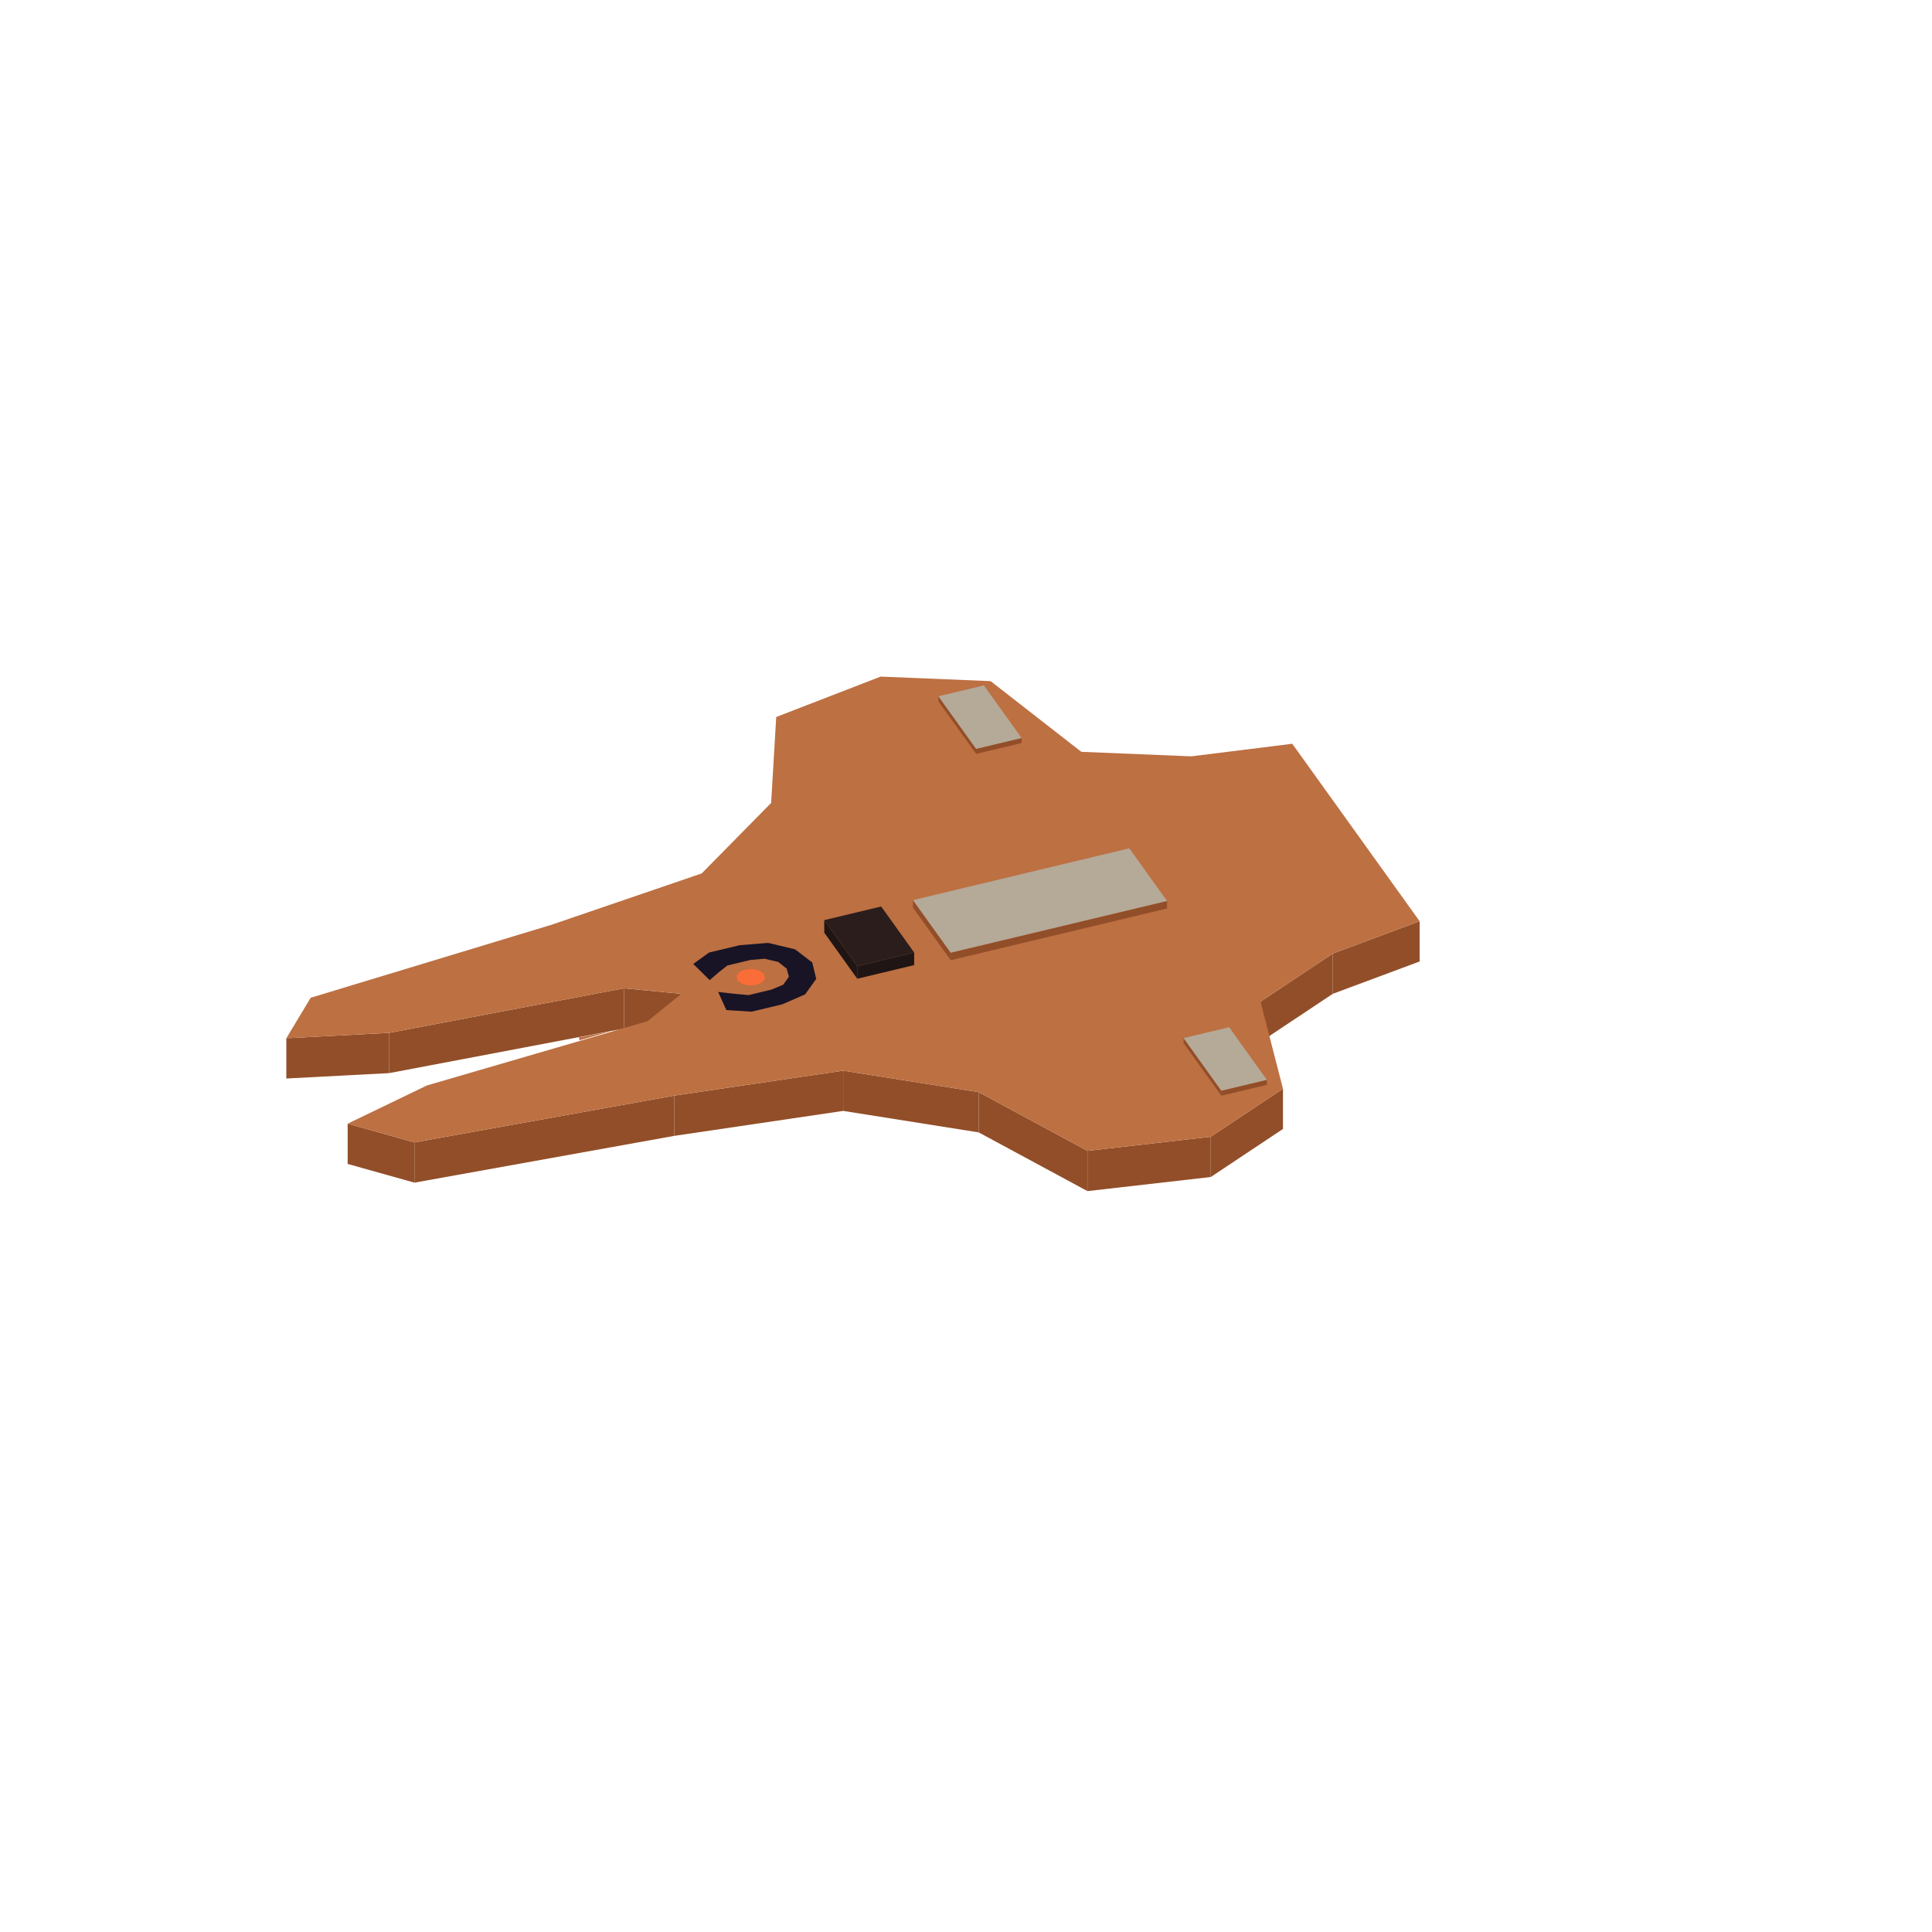
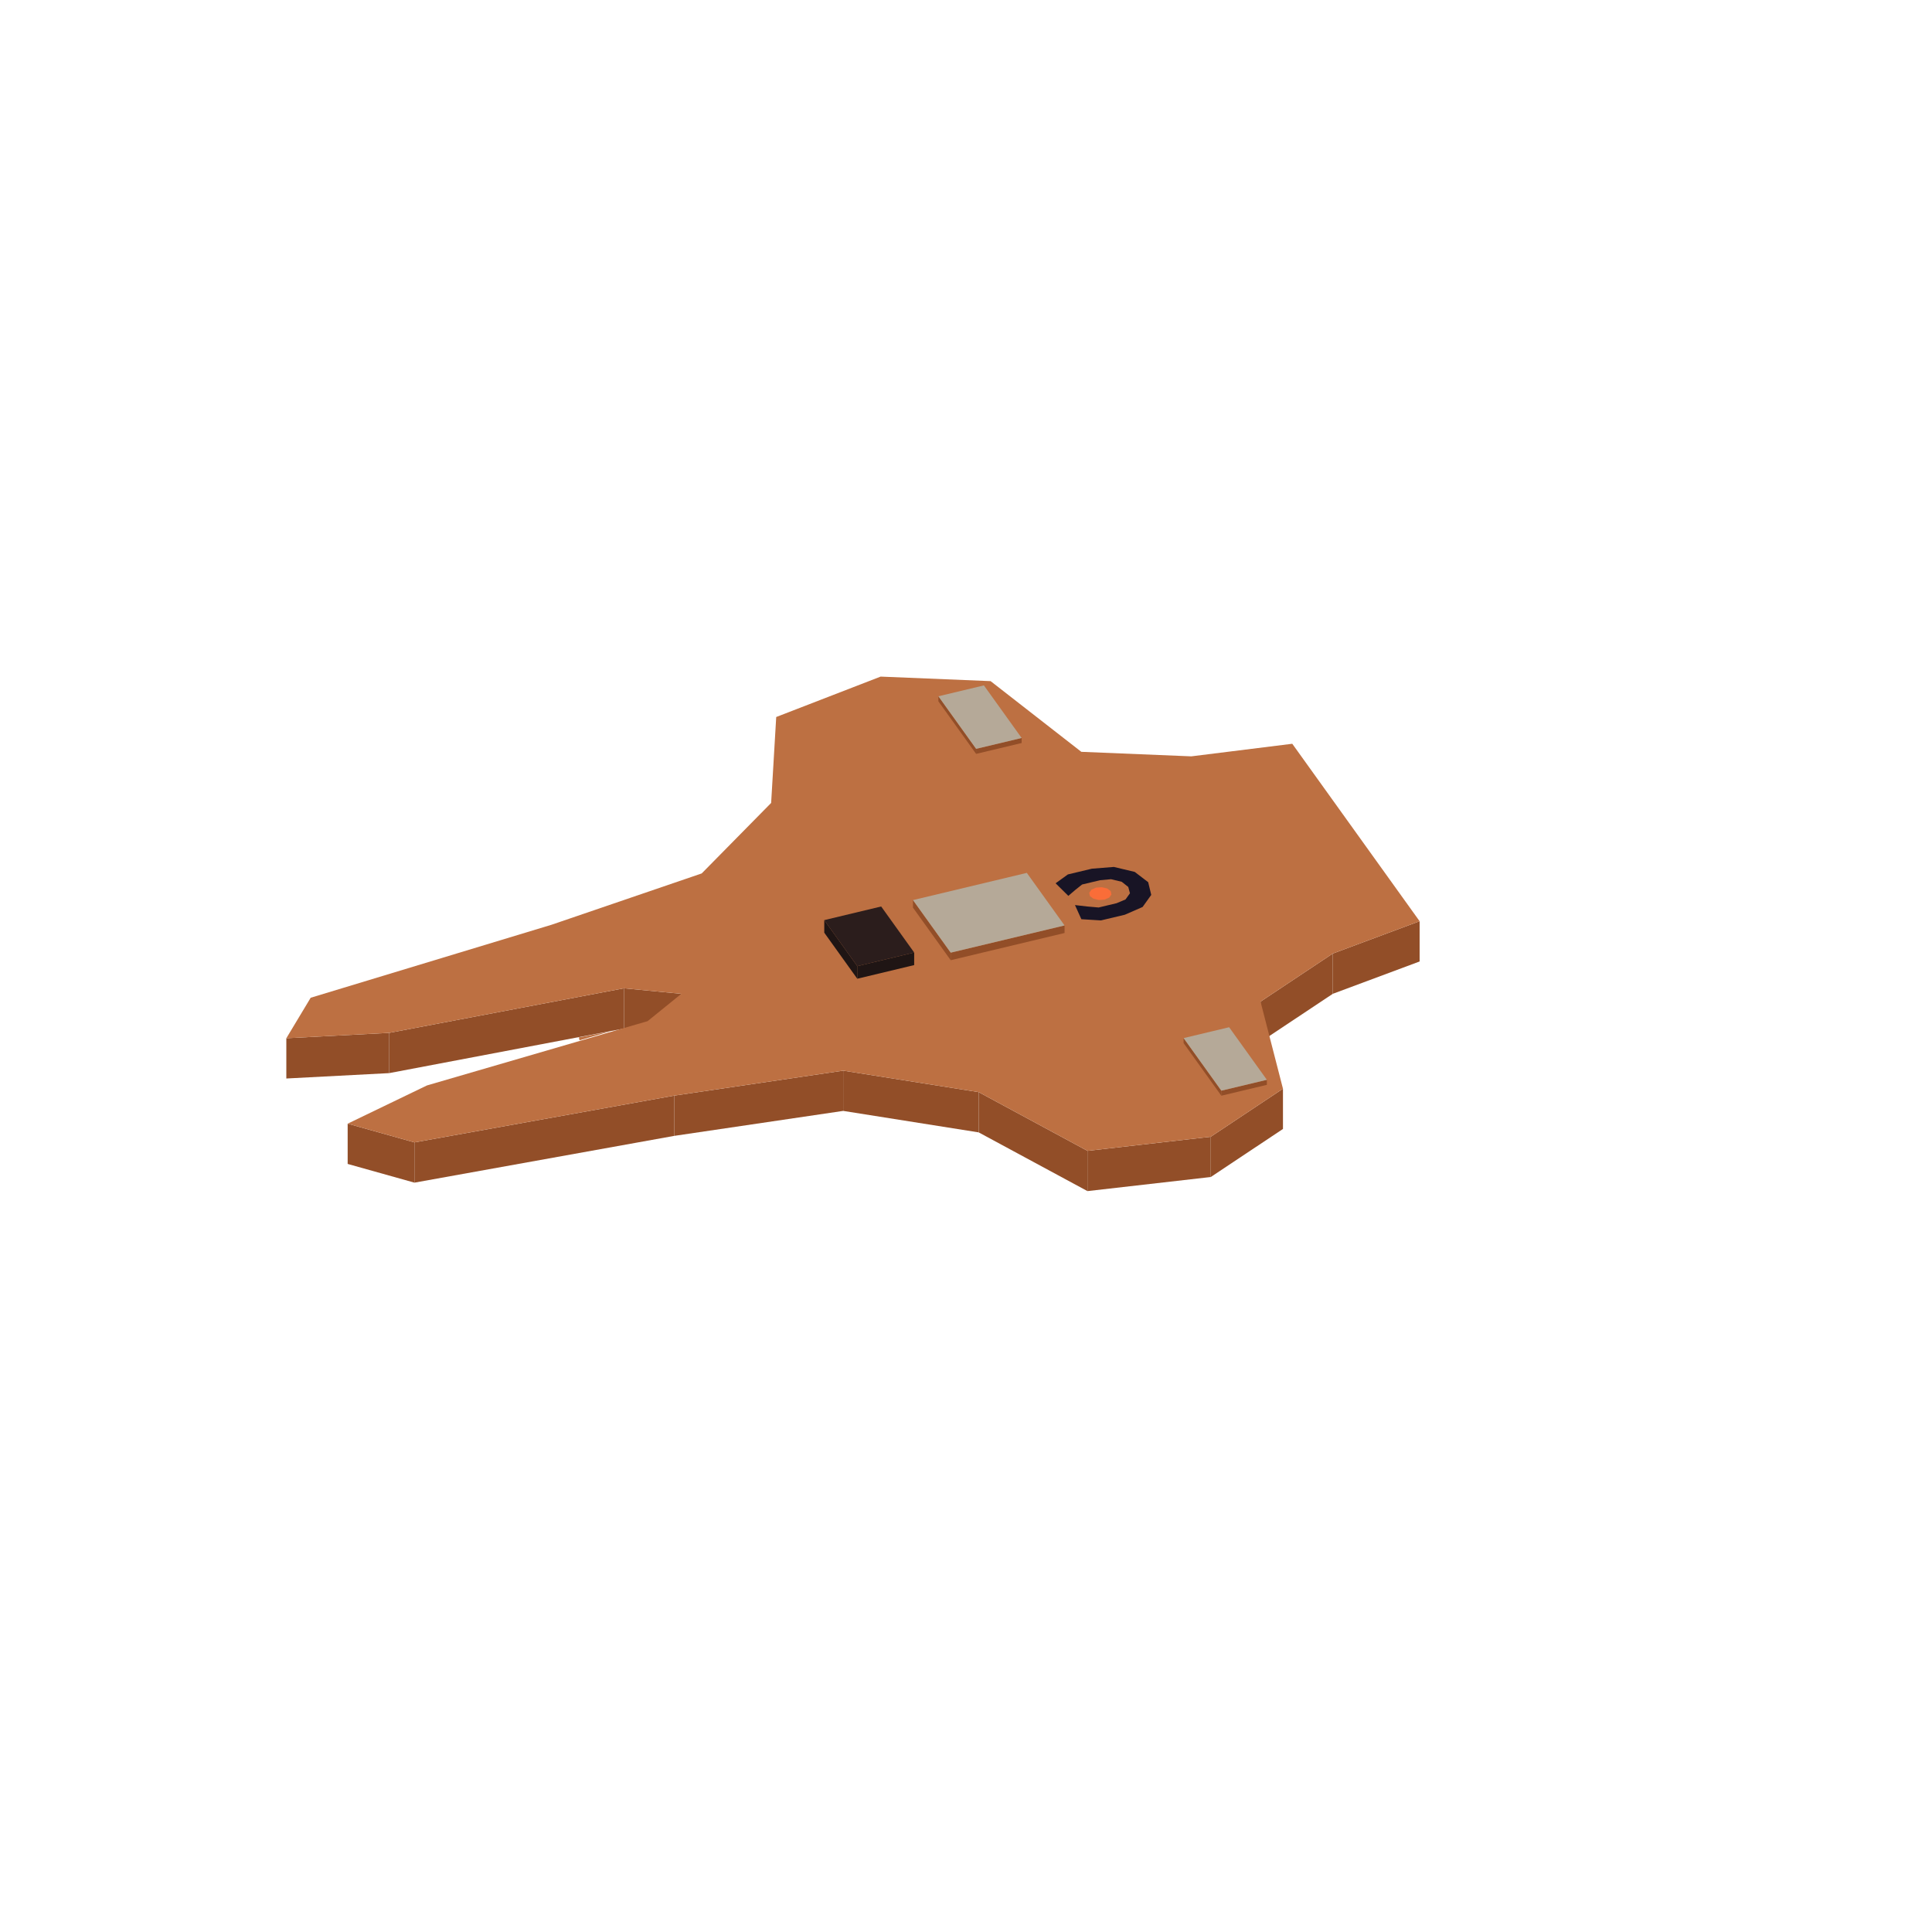
<svg xmlns="http://www.w3.org/2000/svg" width="168" height="168" viewBox="0 0 384 384">
  <polygon fill="#bd7042" points="115.05,206.19 121.25,205.00 115.19,206.77" />
  <polygon fill="#924e28" points="124.03,196.43 135.42,197.53 135.42,205.53 124.03,204.43" />
  <polygon fill="#924e28" points="77.36,205.29 124.03,196.43 124.03,204.43 77.36,213.29" />
  <polygon fill="#924e28" points="56.91,206.36 77.36,205.29 77.36,213.29 56.91,214.36" />
  <polygon fill="#924e28" points="264.90,189.53 282.16,183.10 282.16,191.10 264.90,197.53" />
  <polygon fill="#924e28" points="250.54,199.08 264.90,189.53 264.90,197.53 250.54,207.08" />
  <polygon fill="#924e28" points="240.65,225.94 255.00,216.39 255.00,224.39 240.65,233.94" />
  <polygon fill="#924e28" points="216.14,228.74 240.65,225.94 240.65,233.94 216.14,236.74" />
  <polygon fill="#924e28" points="194.52,217.07 216.14,228.74 216.14,236.74 194.52,225.07" />
  <polygon fill="#924e28" points="167.59,212.80 194.52,217.07 194.52,225.07 167.59,220.80" />
  <polygon fill="#924e28" points="134.03,217.76 167.59,212.80 167.59,220.80 134.03,225.76" />
  <polygon fill="#924e28" points="82.37,227.06 134.03,217.76 134.03,225.76 82.37,235.06" />
  <polygon fill="#924e28" points="69.10,223.34 82.37,227.06 82.37,235.06 69.10,231.34" />
  <polygon fill="#bd7042" points="135.42,197.53 124.03,196.43 77.36,205.29 56.91,206.36 61.75,198.31 109.66,183.79 139.47,173.60 153.27,159.59 154.28,142.51 175.03,134.48 196.89,135.38 214.92,149.43 236.78,150.33 256.85,147.83 282.16,183.10 264.90,189.53 250.54,199.08 255.00,216.39 240.65,225.94 216.14,228.74 194.52,217.07 167.59,212.80 134.03,217.76 82.37,227.06 69.10,223.34 84.86,215.74 128.72,202.96 135.42,197.53" />
-   <polygon fill="#181425" points="162.23,194.56 160.03,197.64 155.48,199.62 149.37,201.08 144.37,200.76 142.74,197.16 145.86,197.51 148.79,197.78 153.37,196.68 155.67,195.72 156.80,194.14 156.36,192.52 154.69,191.20 151.96,190.55 149.16,190.80 144.57,191.90 142.82,193.28 141.05,194.81 137.79,191.59 140.94,189.32 147.05,187.86 152.69,187.41 158.02,188.68 161.45,191.31" />
-   <polygon fill="#fa6d38" points="148.13,192.70 149.60,192.59 150.97,192.92 151.88,193.60 152.07,194.44 151.50,195.24 150.33,195.76 148.85,195.87 147.48,195.54 146.58,194.86 146.39,194.01 146.95,193.22" />
+   <polygon fill="#181425" points="228.82,177.87 227.10,180.27 223.57,181.81 218.82,182.94 214.93,182.70 213.66,179.89 216.08,180.17 218.36,180.37 221.93,179.52 223.71,178.77 224.59,177.54 224.25,176.29 222.95,175.26 220.82,174.75 218.65,174.95 215.08,175.80 213.72,176.88 212.34,178.06 209.81,175.56 212.25,173.80 217.01,172.66 221.39,172.31 225.54,173.30 228.21,175.34" />
+   <polygon fill="#fa6d38" points="217.85,176.42 218.99,176.34 220.06,176.59 220.76,177.12 220.91,177.78 220.47,178.40 219.56,178.80 218.41,178.89 217.35,178.63 216.64,178.11 216.49,177.45 216.94,176.83" />
  <polygon fill="#924e28" points="186.51,138.39 194.01,148.84 194.01,149.84 186.51,139.39" />
  <polygon fill="#924e28" points="194.01,148.84 203.06,146.68 203.06,147.68 194.01,149.84" />
  <polygon fill="#b5a998" points="194.01,148.84 186.51,138.39 195.56,136.23 203.06,146.68" />
  <polygon fill="#924e28" points="181.46,178.90 188.96,189.35 188.96,190.85 181.46,180.40" />
-   <polygon fill="#924e28" points="188.96,189.35 231.96,179.07 231.96,180.57 188.96,190.85" />
-   <polygon fill="#b5a998" points="188.96,189.35 181.46,178.90 224.46,168.61 231.96,179.07" />
+   <polygon fill="#924e28" points="188.96,189.35 211.59,183.94 211.59,185.44 188.96,190.85" />
+   <polygon fill="#b5a998" points="188.96,189.35 181.46,178.90 204.09,173.49 211.59,183.94" />
  <polygon fill="#1f1514" points="163.83,182.88 170.39,192.03 170.39,194.53 163.83,185.38" />
  <polygon fill="#1f1514" points="170.39,192.03 181.70,189.32 181.70,191.82 170.39,194.53" />
  <polygon fill="#2b1d1c" points="170.39,192.03 163.83,182.88 175.14,180.17 181.70,189.32" />
  <polygon fill="#924e28" points="235.25,206.33 242.75,216.78 242.75,217.78 235.25,207.33" />
  <polygon fill="#924e28" points="242.75,216.78 251.80,214.62 251.80,215.62 242.75,217.78" />
  <polygon fill="#b5a998" points="242.75,216.78 235.25,206.33 244.30,204.17 251.80,214.62" />
</svg>
